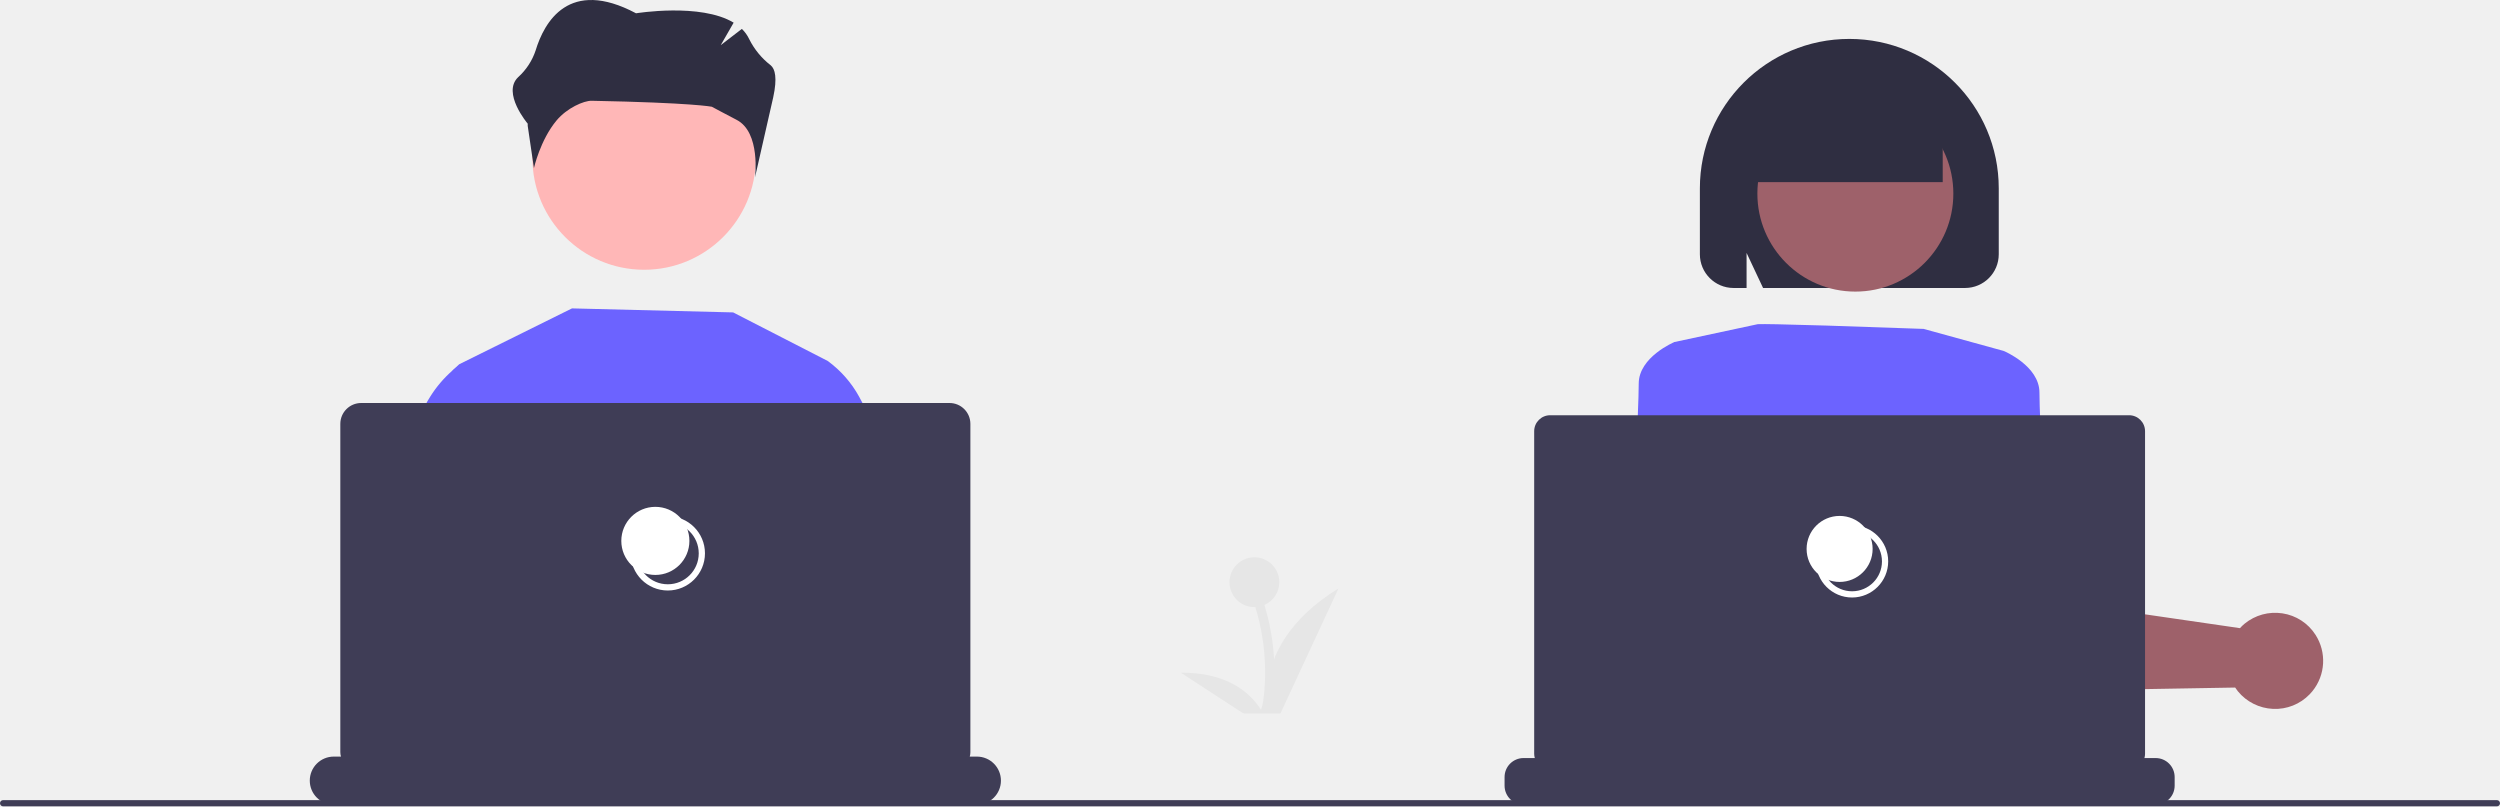
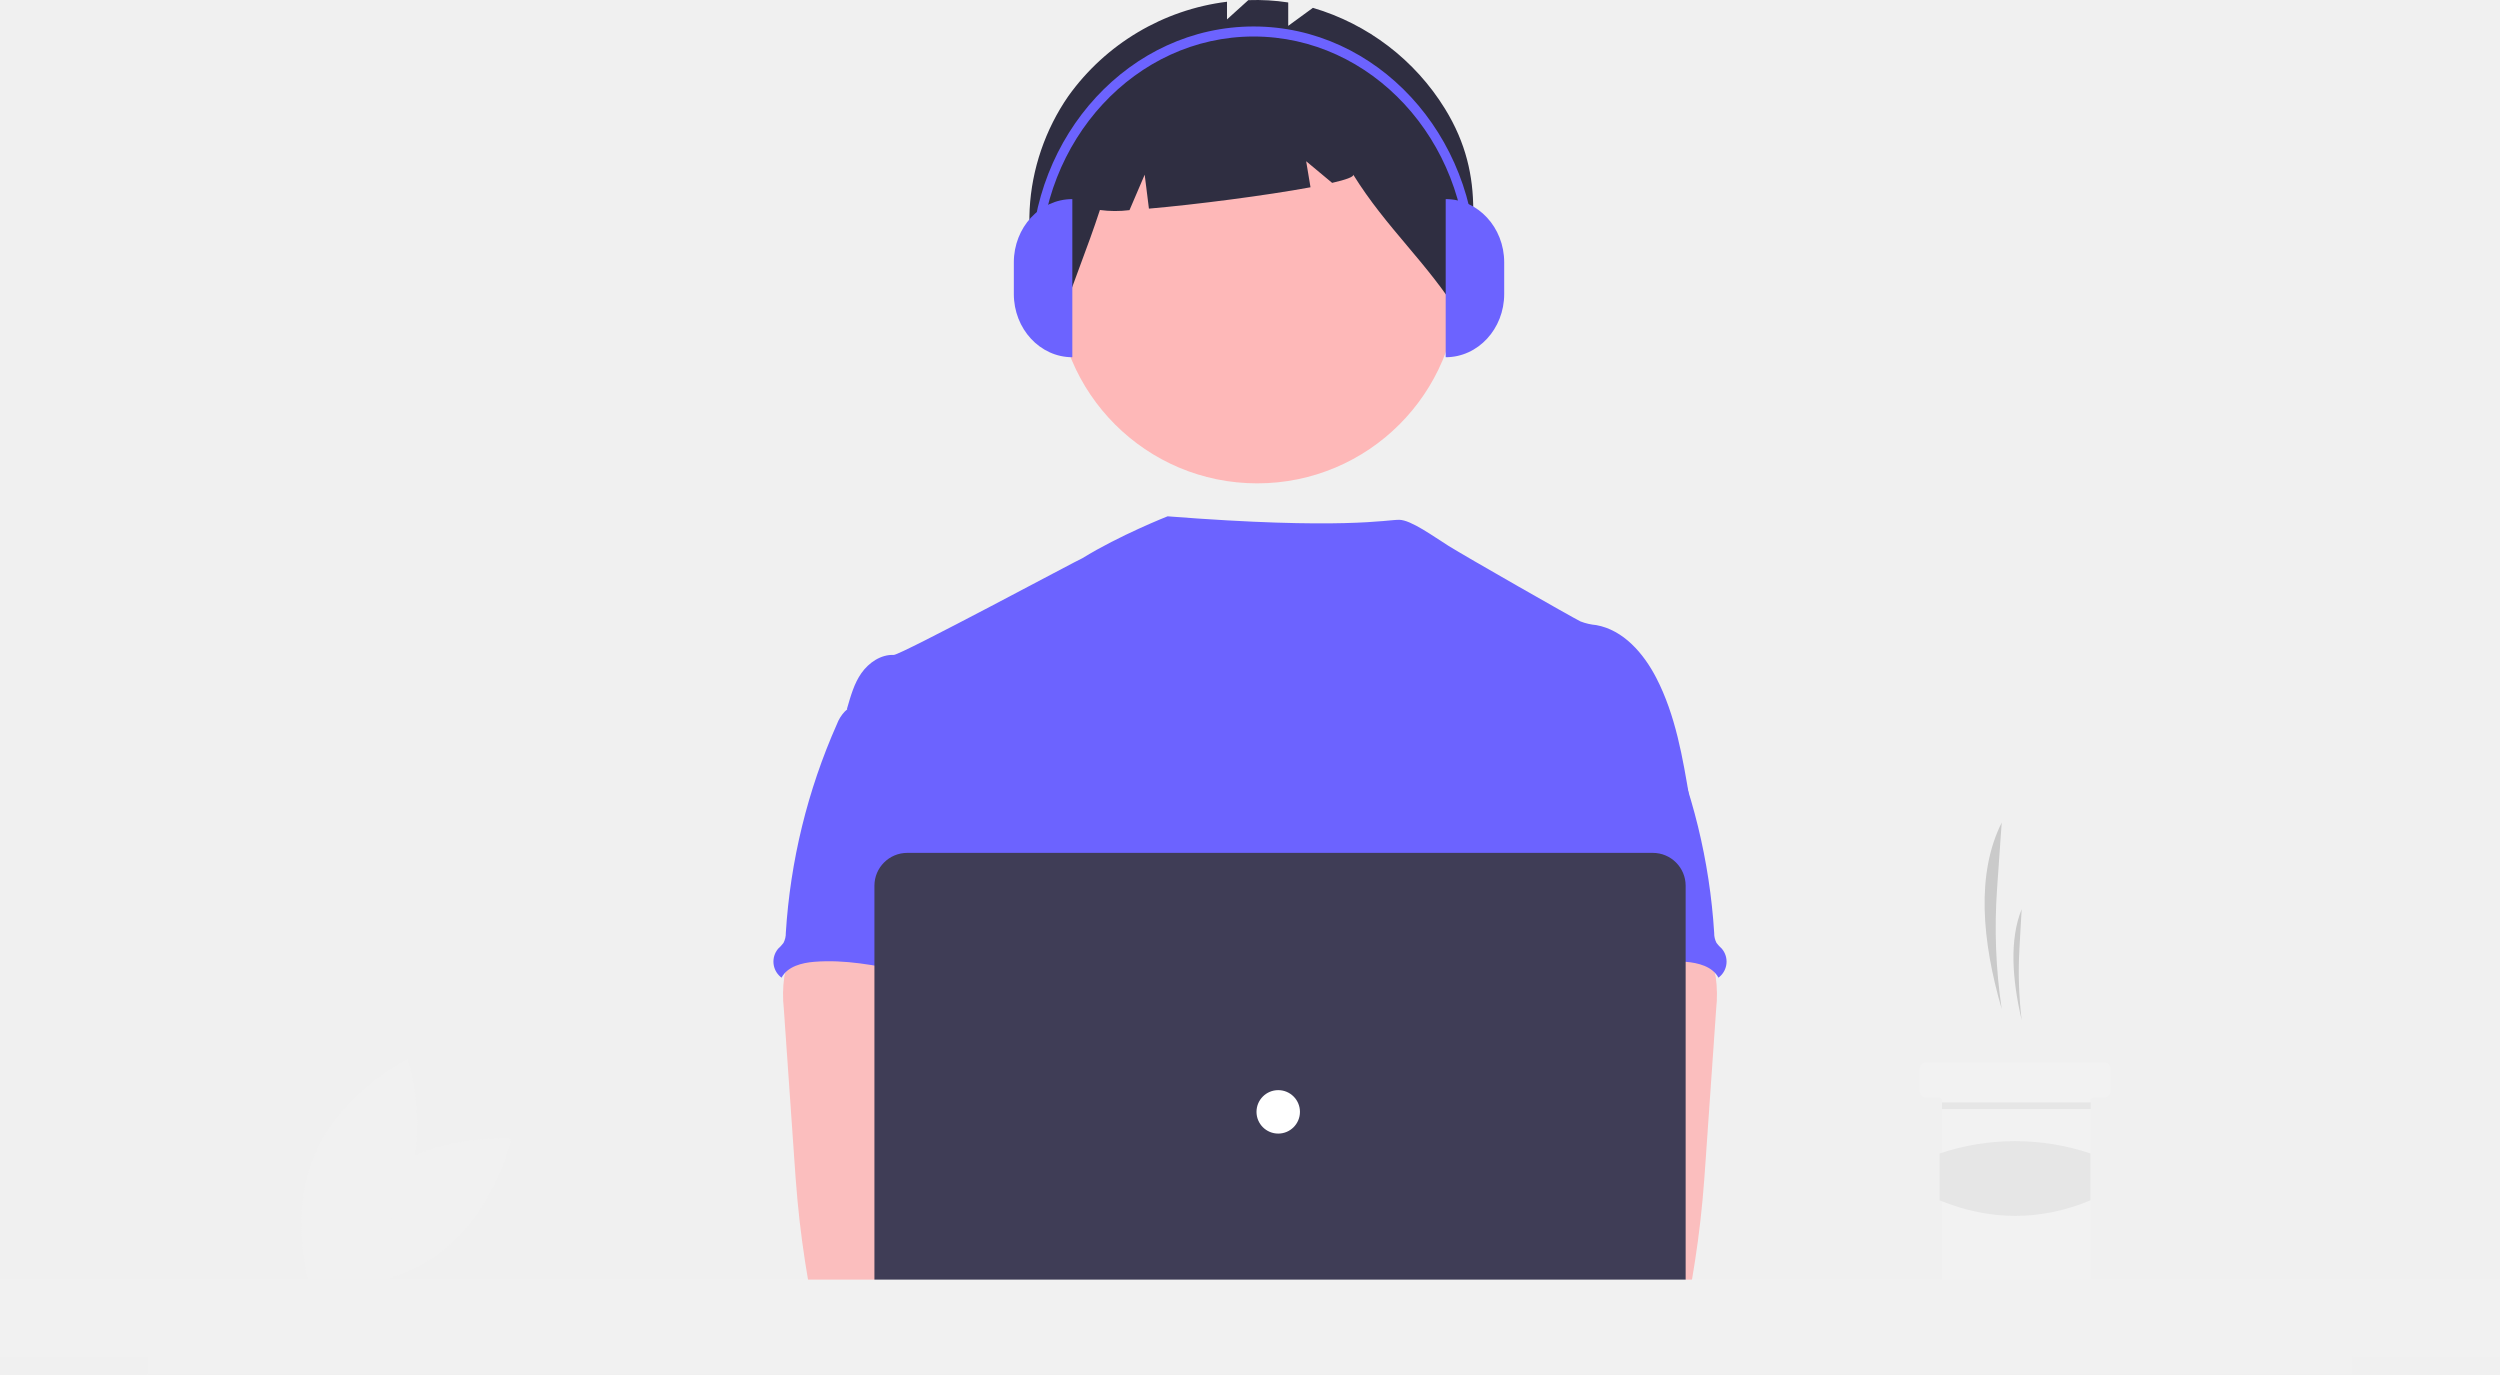
- <svg xmlns="http://www.w3.org/2000/svg" id="f2227f6a-f9cb-4fe1-b5c9-c4e0a871c1a4" data-name="Layer 1" width="803" height="259" viewBox="0 0 803 259">
-   <path d="M979.756,552.5h-29.513a4.57,4.57,0,0,0-3.499,1.617,6.999,6.999,0,1,0,1.806,13.173l2.448,7.954A4.611,4.611,0,0,0,955.406,578.5h19.188a4.611,4.611,0,0,0,4.407-3.255l5.163-16.777A4.612,4.612,0,0,0,979.756,552.5ZM945.5,566a5,5,0,0,1,0-10c.091,0,.176.022.267.027a4.563,4.563,0,0,0,.07,2.441l2.112,6.865A4.937,4.937,0,0,1,945.5,566Z" transform="translate(-198.5 -320.5)" fill="#f0f0f0" />
-   <path d="M260.756,531.5h-29.513a4.57,4.57,0,0,0-3.499,1.617,6.999,6.999,0,1,0,1.806,13.173l3.448,28.954A4.611,4.611,0,0,0,237.406,578.5h19.188a4.611,4.611,0,0,0,4.407-3.255l4.163-37.777A4.612,4.612,0,0,0,260.756,531.5ZM226.5,545a5,5,0,0,1,0-10c.091,0,.176.022.267.027a4.563,4.563,0,0,0,.07,2.441l2.112,6.865A4.937,4.937,0,0,1,226.5,545Z" transform="translate(-198.5 -320.5)" fill="#f0f0f0" />
-   <path d="M609.414,507.5a8,8,0,1,0-8,8c.1,0,.196-.011.295-.015a71.181,71.181,0,0,1,3.139,19.835,63.036,63.036,0,0,1-.573,10.031c-.348,2.358-.998,5.063-3.339,6.164-1.746.821-.225,3.409,1.514,2.59,2.64-1.242,3.924-4.026,4.5-6.747a53.316,53.316,0,0,0,.903-10.643,74.071,74.071,0,0,0-3.215-21.898A7.998,7.998,0,0,0,609.414,507.5Z" transform="translate(-198.5 -320.5)" fill="#e6e6e6" />
-   <path id="a0da58c6-f23b-4b1c-a031-0451c6211c58" data-name="Path 482" d="M606.97,555.707S596.243,529.303,628.423,509.5Z" transform="translate(-198.5 -320.5)" fill="#e6e6e6" />
-   <path id="fe698360-631b-4312-af6d-5610d78e8b38" data-name="Path 483" d="M606.395,555.227s-3.272-18.82-28.599-18.658Z" transform="translate(-198.5 -320.5)" fill="#e6e6e6" />
-   <path d="M624.34,578.34H580.36a4.498,4.498,0,0,1-4.045-2.53l-9.575-19.683a4.498,4.498,0,0,1,4.045-6.466h63.131a4.498,4.498,0,0,1,4.045,6.466l-9.575,19.683A4.498,4.498,0,0,1,624.34,578.34Z" transform="translate(-198.5 -320.5)" fill="#f0f0f0" />
-   <path d="M1000.5,579.5h-801a1,1,0,0,1,0-2h801a1,1,0,0,1,0,2Z" transform="translate(-198.5 -320.5)" fill="#3f3d56" />
-   <polygon points="167.075 200.927 147.64 127.442 145.39 118.959 147.5 117 183.722 99.055 235.482 100.344 265.869 115.944 266.033 127.442 267.533 231.033 273.595 256.46 162.419 256.46 171.051 215.964 167.075 200.927" fill="#6c63ff" />
-   <path d="M493.429,576.96H464.455l-7.999-57.76,2.094-71.258.289-9.694,5.531-1.804a35.113,35.113,0,0,1,10.093,11.499c3.555,6.187,6.507,15.053,5.773,26.974,0,0,.656,14.077.031,23.451C479.836,504.772,487.312,545.26,493.429,576.96Z" transform="translate(-198.5 -320.5)" fill="#6c63ff" />
-   <path d="M365.676,520.692l-.101.734-7.687,55.533H324.571c2.672-31.465,5.812-70.805,5.39-77.109-.625-9.366.031-23.451.031-23.451-.797-12.913,2.742-22.224,6.671-28.458a37.842,37.842,0,0,1,7.226-8.483,20.154,20.154,0,0,1,1.969-1.523l5.531,1.797,1.445,8.21Z" transform="translate(-198.5 -320.5)" fill="#6c63ff" />
-   <path d="M369.517,371.266a35.88,35.88,0,1,0,35.88-35.879h0a35.79,35.79,0,0,0-35.879,35.701Q369.517,371.177,369.517,371.266Z" transform="translate(-198.5 -320.5)" fill="#ffb7b7" />
-   <path d="M520,571.238v0a7.722,7.722,0,0,1-7.722,7.722H305.722A7.722,7.722,0,0,1,298,571.238v0a7.722,7.722,0,0,1,7.722-7.722h2.293a5.296,5.296,0,0,1-.203-1.414V456.649a6.706,6.706,0,0,1,6.706-6.706H503.482a6.706,6.706,0,0,1,6.706,6.706V562.102a4.992,4.992,0,0,1-.203,1.414h2.293A7.722,7.722,0,0,1,520,571.238Z" transform="translate(-198.5 -320.5)" fill="#3f3d56" />
-   <path d="M413,510.171a11.936,11.936,0,1,1,11.936-11.937A11.95,11.95,0,0,1,413,510.171Zm0-21.873a9.936,9.936,0,1,0,9.936,9.936A9.948,9.948,0,0,0,413,488.298Z" transform="translate(-198.5 -320.5)" fill="#fff" />
-   <circle cx="210.5" cy="173.735" r="10.936" fill="#fff" />
-   <path d="M744.5,402.181V381a48,48,0,0,1,96,0v21.181A10.831,10.831,0,0,1,829.681,413H764.8L759.5,401.737V413h-4.181A10.831,10.831,0,0,1,744.5,402.181Z" transform="translate(-198.5 -320.5)" fill="#2f2e41" />
-   <path d="M827.507,469.976l2.068,22.403.939,10.179,1.5,16.207.189,2.09,1.219,13.163.03.144a11.989,11.989,0,0,0,11.587,8.414l55.681-.962,15.715-.273c.303.454.598.863.894,1.227a15.487,15.487,0,0,0,11.277,5.627,15.331,15.331,0,0,0,11.754-4.688c.303-.31.598-.636.871-.977a15.479,15.479,0,0,0,1-18.146,15.302,15.302,0,0,0-10.618-6.877,15.466,15.466,0,0,0-12.148,3.325,13.69,13.69,0,0,0-1.492,1.431l-17.253-2.514-43.45-6.324-1.855-25.068c-.008-.114-.015-.227-.023-.348l-1.5-20.229a13.245,13.245,0,0,0-13.398-12.262,12.846,12.846,0,0,0-3.287.462,13.065,13.065,0,0,0-3.408,1.469A13.215,13.215,0,0,0,827.507,469.976Z" transform="translate(-198.5 -320.5)" fill="#9e616a" />
-   <circle cx="595.942" cy="62.19" r="31.472" fill="#9e616a" />
-   <path d="M836.404,435.143l5.722-1.907s11.444,4.768,11.444,13.352,1.907,42.916,1.907,42.916l-25.75,2.861Z" transform="translate(-198.5 -320.5)" fill="#6c63ff" />
-   <path d="M714.668,577.96H737.359l7.763-65.049,2.81-23.493.386-3.241,2.075-17.389a11.997,11.997,0,0,0-18.267-10.83,11.74,11.74,0,0,0-1.341.962,11.937,11.937,0,0,0-4.347,8.763l-2.045,19.123Z" transform="translate(-198.5 -320.5)" fill="#9e616a" />
-   <path d="M748.701,489.503l-25.75-2.861s1.907-34.333,1.907-42.916,11.444-13.352,11.444-13.352l5.722,1.907Z" transform="translate(-198.5 -320.5)" fill="#6c63ff" />
-   <path d="M740.35,577.96H847.993a210.61,210.61,0,0,0-13.897-37.86c-.947-1.931-1.507-2.961-1.507-2.961s-45.774-.901-74.387,10.542a14.027,14.027,0,0,0-4.802,3.423C748.446,556.224,744.115,565.835,740.35,577.96Z" transform="translate(-198.5 -320.5)" fill="#2f2e41" />
-   <path d="M762.97,424.652s-.908-.488,53.404,1.491l22.731,6.26,3.021.832s-2.861,57.221-10.491,67.712-5.722,16.213-3.815,17.166,6.676-.954,3.815,3.815-6.676,1.907-2.861,4.768,5.722,13.352,5.722,13.352l-83.925,11.444s-2.861-37.194-10.491-56.268-9.537-26.703-9.537-26.703l5.722-38.148Z" transform="translate(-198.5 -320.5)" fill="#6c63ff" />
-   <path d="M760.5,365a31,31,0,0,1,62,0v14h-62Z" transform="translate(-198.5 -320.5)" fill="#2f2e41" />
-   <path d="M897,570.091v2.764a6.106,6.106,0,0,1-6.104,6.104H687.872a6.106,6.106,0,0,1-6.104-6.104v-2.764a6.106,6.106,0,0,1,6.104-6.104h3.605a5.134,5.134,0,0,1-.197-1.371V458.995a5.123,5.123,0,0,1,5.12-5.12h185.969a5.123,5.123,0,0,1,5.12,5.12V562.616a4.84,4.84,0,0,1-.197,1.371h3.605A6.106,6.106,0,0,1,897,570.091Z" transform="translate(-198.5 -320.5)" fill="#3f3d56" />
-   <path d="M793.384,512.42a11.603,11.603,0,1,1,11.603-11.603A11.616,11.616,0,0,1,793.384,512.42Zm0-21.206a9.603,9.603,0,1,0,9.603,9.603A9.614,9.614,0,0,0,793.384,491.214Z" transform="translate(-198.5 -320.5)" fill="#fff" />
-   <circle cx="590.884" cy="176.317" r="10.603" fill="#fff" />
-   <path d="M446.039,341.462a24.292,24.292,0,0,1-6.878-8.359,11.3,11.3,0,0,0-2.376-3.321L430,335l4.146-7.221c-10.619-6.419-31.354-3.01-31.354-3.01-21.57-11.486-29.491,2.852-32.252,11.945a20.041,20.041,0,0,1-5.598,8.563c-5.321,5.073,3.058,14.942,3.058,14.942v.697L370,374.5s2-9,7.278-15.324c3.328-3.987,8.743-6.358,11.259-6.309C421,353.5,427.146,354.785,427.146,354.785s5.496,2.953,7.923,4.193C442.913,362.987,441,377.5,441,377.5l5.861-25.759C448.214,345.497,447.463,342.632,446.039,341.462Z" transform="translate(-198.5 -320.5)" fill="#2f2e41" />
+ <svg xmlns="http://www.w3.org/2000/svg" id="a57f6051-90d9-4b0f-831b-7c7398482616" data-name="Layer 1" width="878.63" height="483" viewBox="0 0 878.63 483">
+   <path d="M294.716,621.203c-19.511,14.544-25.04,40.135-25.04,40.135s26.104,2.009,45.615-12.535,25.04-40.135,25.04-40.135S314.227,606.659,294.716,621.203Z" transform="translate(-160.6848 -208.5)" fill="#f1f1f1" />
+   <path d="M302.844,628.032c-9.377,22.456-32.862,34.028-32.862,34.028s-8.281-24.837,1.096-47.293,32.862-34.028,32.862-34.028S312.221,605.576,302.844,628.032Z" transform="translate(-160.6848 -208.5)" fill="#f1f1f1" />
+   <path d="M864.187,563.114h0a194.657,194.657,0,0,1-1.633-42.195l1.633-23.307h0c-9,17.908-6.966,41.479,0,65.502Z" transform="translate(-160.6848 -208.5)" fill="#cacaca" />
+   <path d="M871.205,567.013h0a143.091,143.091,0,0,1-.786-25.116l.786-13.873h0C866.875,538.683,867.854,552.713,871.205,567.013Z" transform="translate(-160.6848 -208.5)" fill="#cacaca" />
+   <path d="M902.401,584.17v7.798a2.352,2.352,0,0,1-2.339,2.339h-3.899a.777.777,0,0,0-.78.78v63.943a2.351,2.351,0,0,1-2.339,2.339H845.476a2.341,2.341,0,0,1-2.339-2.339V595.087a.782.782,0,0,0-.78-.78H837.678a2.341,2.341,0,0,1-2.339-2.339v-7.798a2.336,2.336,0,0,1,2.339-2.339h62.383A2.346,2.346,0,0,1,902.401,584.17Z" transform="translate(-160.6848 -208.5)" fill="#f2f2f2" />
+   <rect x="682.522" y="387.445" width="52.246" height="2.339" fill="#e6e6e6" />
+   <path d="M895.383,630.369c-17.483,7.235-35.156,7.315-53.026,0v-16.481a83.274,83.274,0,0,1,53.026,0Z" transform="translate(-160.6848 -208.5)" fill="#e6e6e6" />
+   <circle id="fff0188c-9915-4c0d-8339-9317a77083e8" data-name="Ellipse 276" cx="441.853" cy="99.211" r="70.666" fill="#feb8b8" />
+   <path id="ac220ed6-7c3f-4d1e-8d82-3295770c496a" data-name="Path 1461" d="M668.54,246.746a81.614,81.614,0,0,0-46.43-35.492l-8.675,6.331v-8.22a75.123,75.123,0,0,0-14.032-.817l-7.485,6.772V209.11a80.834,80.834,0,0,0-55.763,33.169c-16.254,23.432-18.998,56.032-3.011,79.652,4.388-13.487,9.715-26.142,14.104-39.628a39.916,39.916,0,0,0,10.399.05l5.339-12.459,1.492,11.931c16.55-1.441,41.096-4.607,56.785-7.508l-1.526-9.154,9.128,7.606c4.806-1.106,7.66-2.11,7.425-2.877,11.668,18.811,25.948,30.826,37.616,49.637C678.337,293.006,683.437,270.951,668.54,246.746Z" transform="translate(-160.6848 -208.5)" fill="#2f2e41" />
+   <path d="M754.52,489.43c-2.43-14.619-4.936-29.519-11.731-42.689-4.466-8.626-11.554-16.847-21.11-18.552a20.422,20.422,0,0,1-5.497-1.272c-2.8-1.349-40.425-22.827-46.405-26.568-5.135-3.212-13.24-9.158-17.327-9.158-4.112-.09-19.878,3.579-81.414-1.231,0,0-16.905,6.663-29.985,14.743-.198-.131-63.869,34.06-66.261,33.97-4.53-.191-8.741,2.71-11.338,6.362-2.596,3.652-3.814,8.174-5.089,12.546,13.907,30.97,26.631,61.98,40.539,92.95a7.931,7.931,0,0,1,1.006,3.815,9.31,9.31,0,0,1-1.73,3.815c-6.82,10.956-6.603,24.736-5.858,37.613.746,12.877,1.668,26.478-4.087,38.02-1.565,3.169-3.601,6.069-5.089,9.238-3.486,7.177-4.746,30.131-2.71,37.842l255.121,7.309C730.067,673.102,754.52,489.43,754.52,489.43Z" transform="translate(-160.6848 -208.5)" fill="#6c63ff" />
+   <path id="bb46eb08-8e3e-4ac5-913b-26d221d967b9" data-name="Path 1421" d="M436.31,551.903a45.043,45.043,0,0,0-.153,11.109l3.657,52.513c.343,4.949.681,9.887,1.146,14.824.877,9.581,2.188,19.086,3.815,28.578a5.09,5.09,0,0,0,5.216,4.949c16.096,3.406,32.726,3.27,49.153,2.342,25.067-1.399,89.198-4.046,93.116-9.136s1.635-13.322-3.474-17.438-89.739-14.149-89.739-14.149c.827-6.553,3.321-12.724,5.688-18.946,4.25-11.035,8.22-22.432,8.297-34.253s-4.377-24.25-14.061-31.022c-7.966-5.56-18.221-6.591-27.928-6.362-7.062.203-19.265-1.489-25.716,1.272C440.223,538.431,437.264,546.905,436.31,551.903Z" transform="translate(-160.6848 -208.5)" fill="#fbbebe" />
+   <path id="efe93a1e-ccdd-49fd-af5f-e26394aa0937" data-name="Path 1430" d="M457.627,458.523a13.17,13.17,0,0,0-2.824,4.518A213.588,213.588,0,0,0,436.862,536.356a7.329,7.329,0,0,1-.827,3.55,15.535,15.535,0,0,1-1.87,2.023,7.024,7.024,0,0,0,.84,9.898q.173.146.356.281c2.099-3.951,7.125-5.242,11.592-5.586,21.389-1.692,42.282,8.259,63.734,7.508-1.514-5.23-3.691-10.256-4.925-15.548-5.459-23.502,8.156-49.089-.191-71.726-1.667-4.53-4.453-8.983-8.843-10.968a23.555,23.555,0,0,0-5.662-1.499c-5.421-.98-16.212-5.166-21.453-3.486-1.935.624-2.697,2.443-4.301,3.542C462.877,455.902,459.646,456.474,457.627,458.523Z" transform="translate(-160.6848 -208.5)" fill="#6c63ff" />
+   <path id="a38c3c09-000b-42b7-8619-0229d8aff5e9" data-name="Path 1421" d="M754.672,536.183c-6.451-2.762-18.653-1.069-25.716-1.272-9.707-.229-19.962.802-27.928,6.362-9.684,6.772-14.137,19.201-14.061,31.022s4.046,23.218,8.297,34.253c2.366,6.222,4.861,12.393,5.688,18.946,0,0-84.63,10.034-89.739,14.149s-7.392,12.348-3.474,17.438,126.173,10.2,142.269,6.794a5.09,5.09,0,0,0,5.216-4.949c1.627-9.491,2.937-18.996,3.815-28.578.465-4.937.802-9.874,1.146-14.824l3.657-52.513a45.043,45.043,0,0,0-.153-11.109C762.736,546.905,759.777,538.431,754.672,536.183Z" transform="translate(-160.6848 -208.5)" fill="#fbbebe" />
+   <path id="bd3879bf-5d05-49be-b690-c4d97e29a2ab" data-name="Path 1430" d="M734.687,454.346c-1.603-1.099-2.366-2.918-4.301-3.542-5.241-1.68-16.032,2.507-21.453,3.486a23.555,23.555,0,0,0-5.662,1.499c-4.389,1.985-7.175,6.438-8.843,10.968-8.347,22.637,5.268,48.224-.191,71.726-1.234,5.293-3.411,10.318-4.925,15.548,21.453.751,42.346-9.2,63.734-7.508,4.467.343,9.493,1.635,11.592,5.586q.183-.135.356-.281a7.024,7.024,0,0,0,.84-9.898,15.535,15.535,0,0,1-1.87-2.023,7.329,7.329,0,0,1-.827-3.55,213.588,213.588,0,0,0-17.941-73.316,13.17,13.17,0,0,0-2.824-4.518C740.354,456.474,737.123,455.902,734.687,454.346Z" transform="translate(-160.6848 -208.5)" fill="#6c63ff" />
+   <circle cx="420.924" cy="438.81" r="19.073" fill="#fbbebe" />
+   <circle cx="463.156" cy="438.81" r="19.073" fill="#fbbebe" />
+   <path d="M741.572,690.288H479.542a11.552,11.552,0,0,1-11.539-11.539V519.783a11.552,11.552,0,0,1,11.539-11.539H741.572a11.552,11.552,0,0,1,11.539,11.539V678.75A11.552,11.552,0,0,1,741.572,690.288Z" transform="translate(-160.6848 -208.5)" fill="#3f3d56" />
+   <circle id="bf1cdf42-3b4f-4239-91c9-f6802a29e918" data-name="Ellipse 263" cx="449.236" cy="390.766" r="7.635" fill="#fff" />
+   <polygon points="878.63 449.724 0 449.724 0 476.724 51.97 476.724 51.97 483 826.68 483 826.68 476.724 878.63 476.724 878.63 449.724" fill="#f1f1f1" />
+   <path d="M537.556,334.049h0c-11.355,0-20.559-9.952-20.559-22.229h0V300.705c0-12.277,9.205-22.229,20.559-22.229h0v55.574Z" transform="translate(-160.6848 -208.5)" fill="#6c63ff" />
+   <path d="M668.779,278.476h0c11.355,0,20.559,9.952,20.559,22.229v11.115c0,12.277-9.205,22.229-20.559,22.229h0V278.476Z" transform="translate(-160.6848 -208.5)" fill="#6c63ff" />
+   <path d="M679.553,302.452h-3.262c0-44.73-33.656-81.121-75.026-81.121-41.369,0-75.026,36.391-75.026,81.121h-3.262c0-46.675,35.12-84.648,78.288-84.648C644.433,217.804,679.553,255.777,679.553,302.452Z" transform="translate(-160.6848 -208.5)" fill="#6c63ff" />
</svg>
